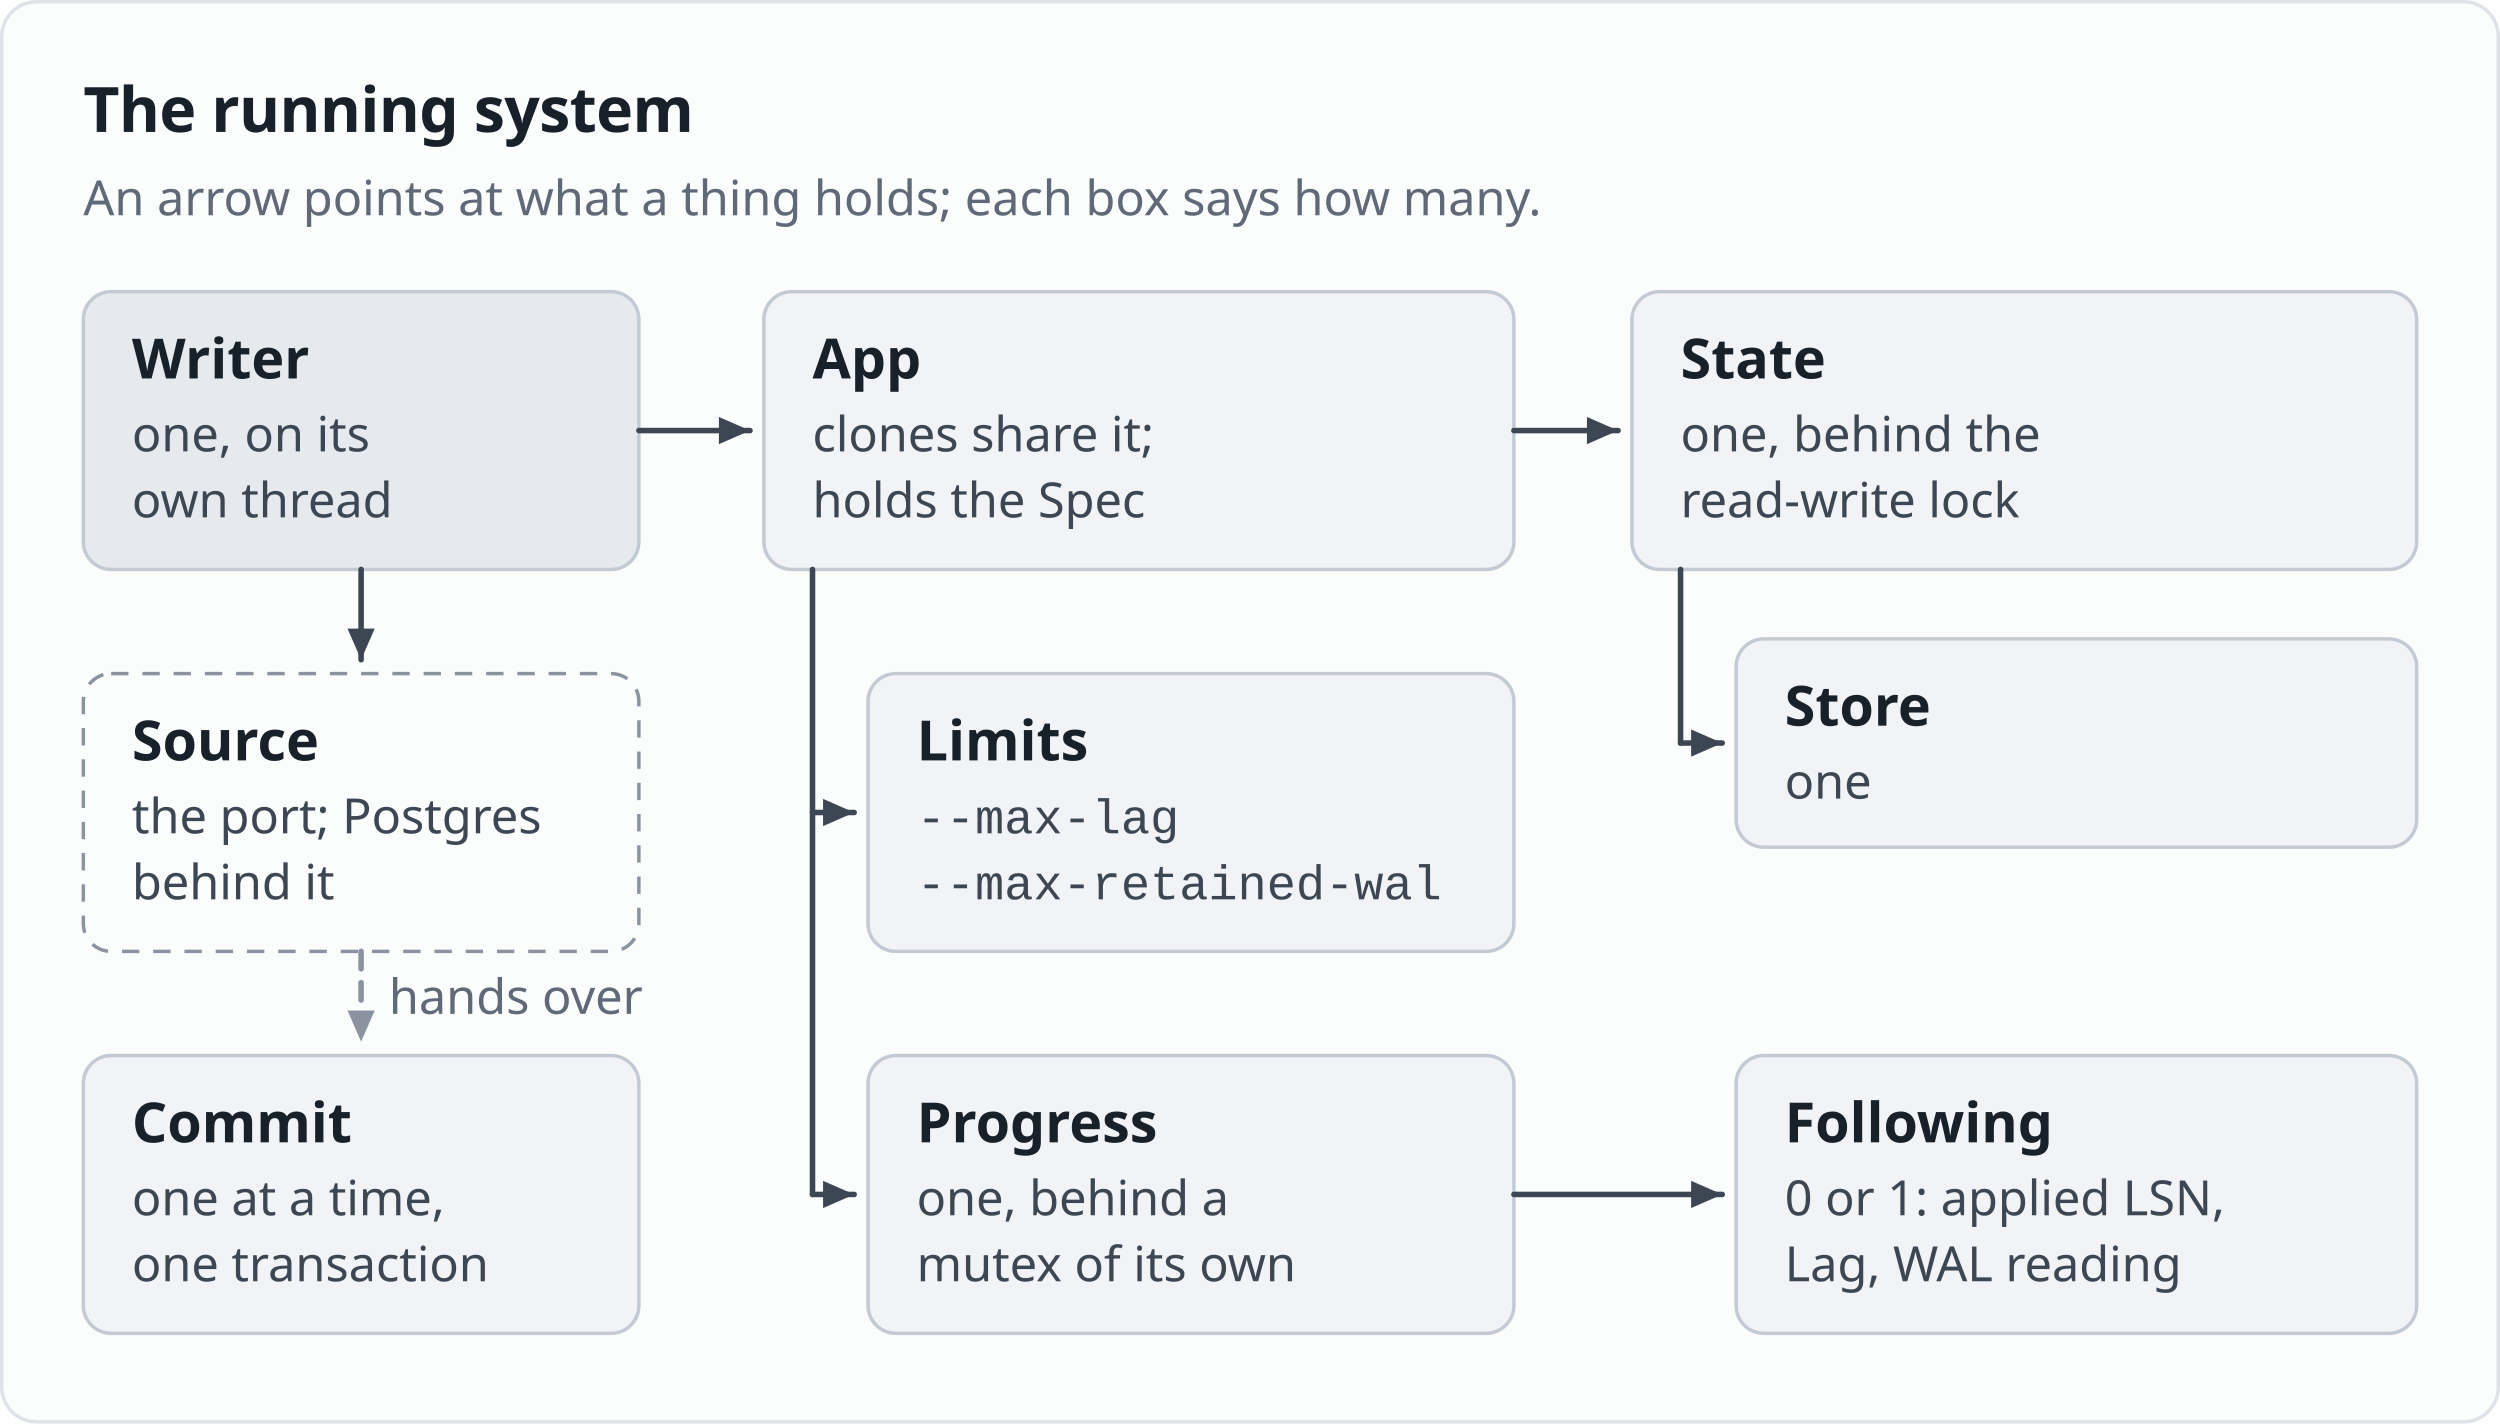
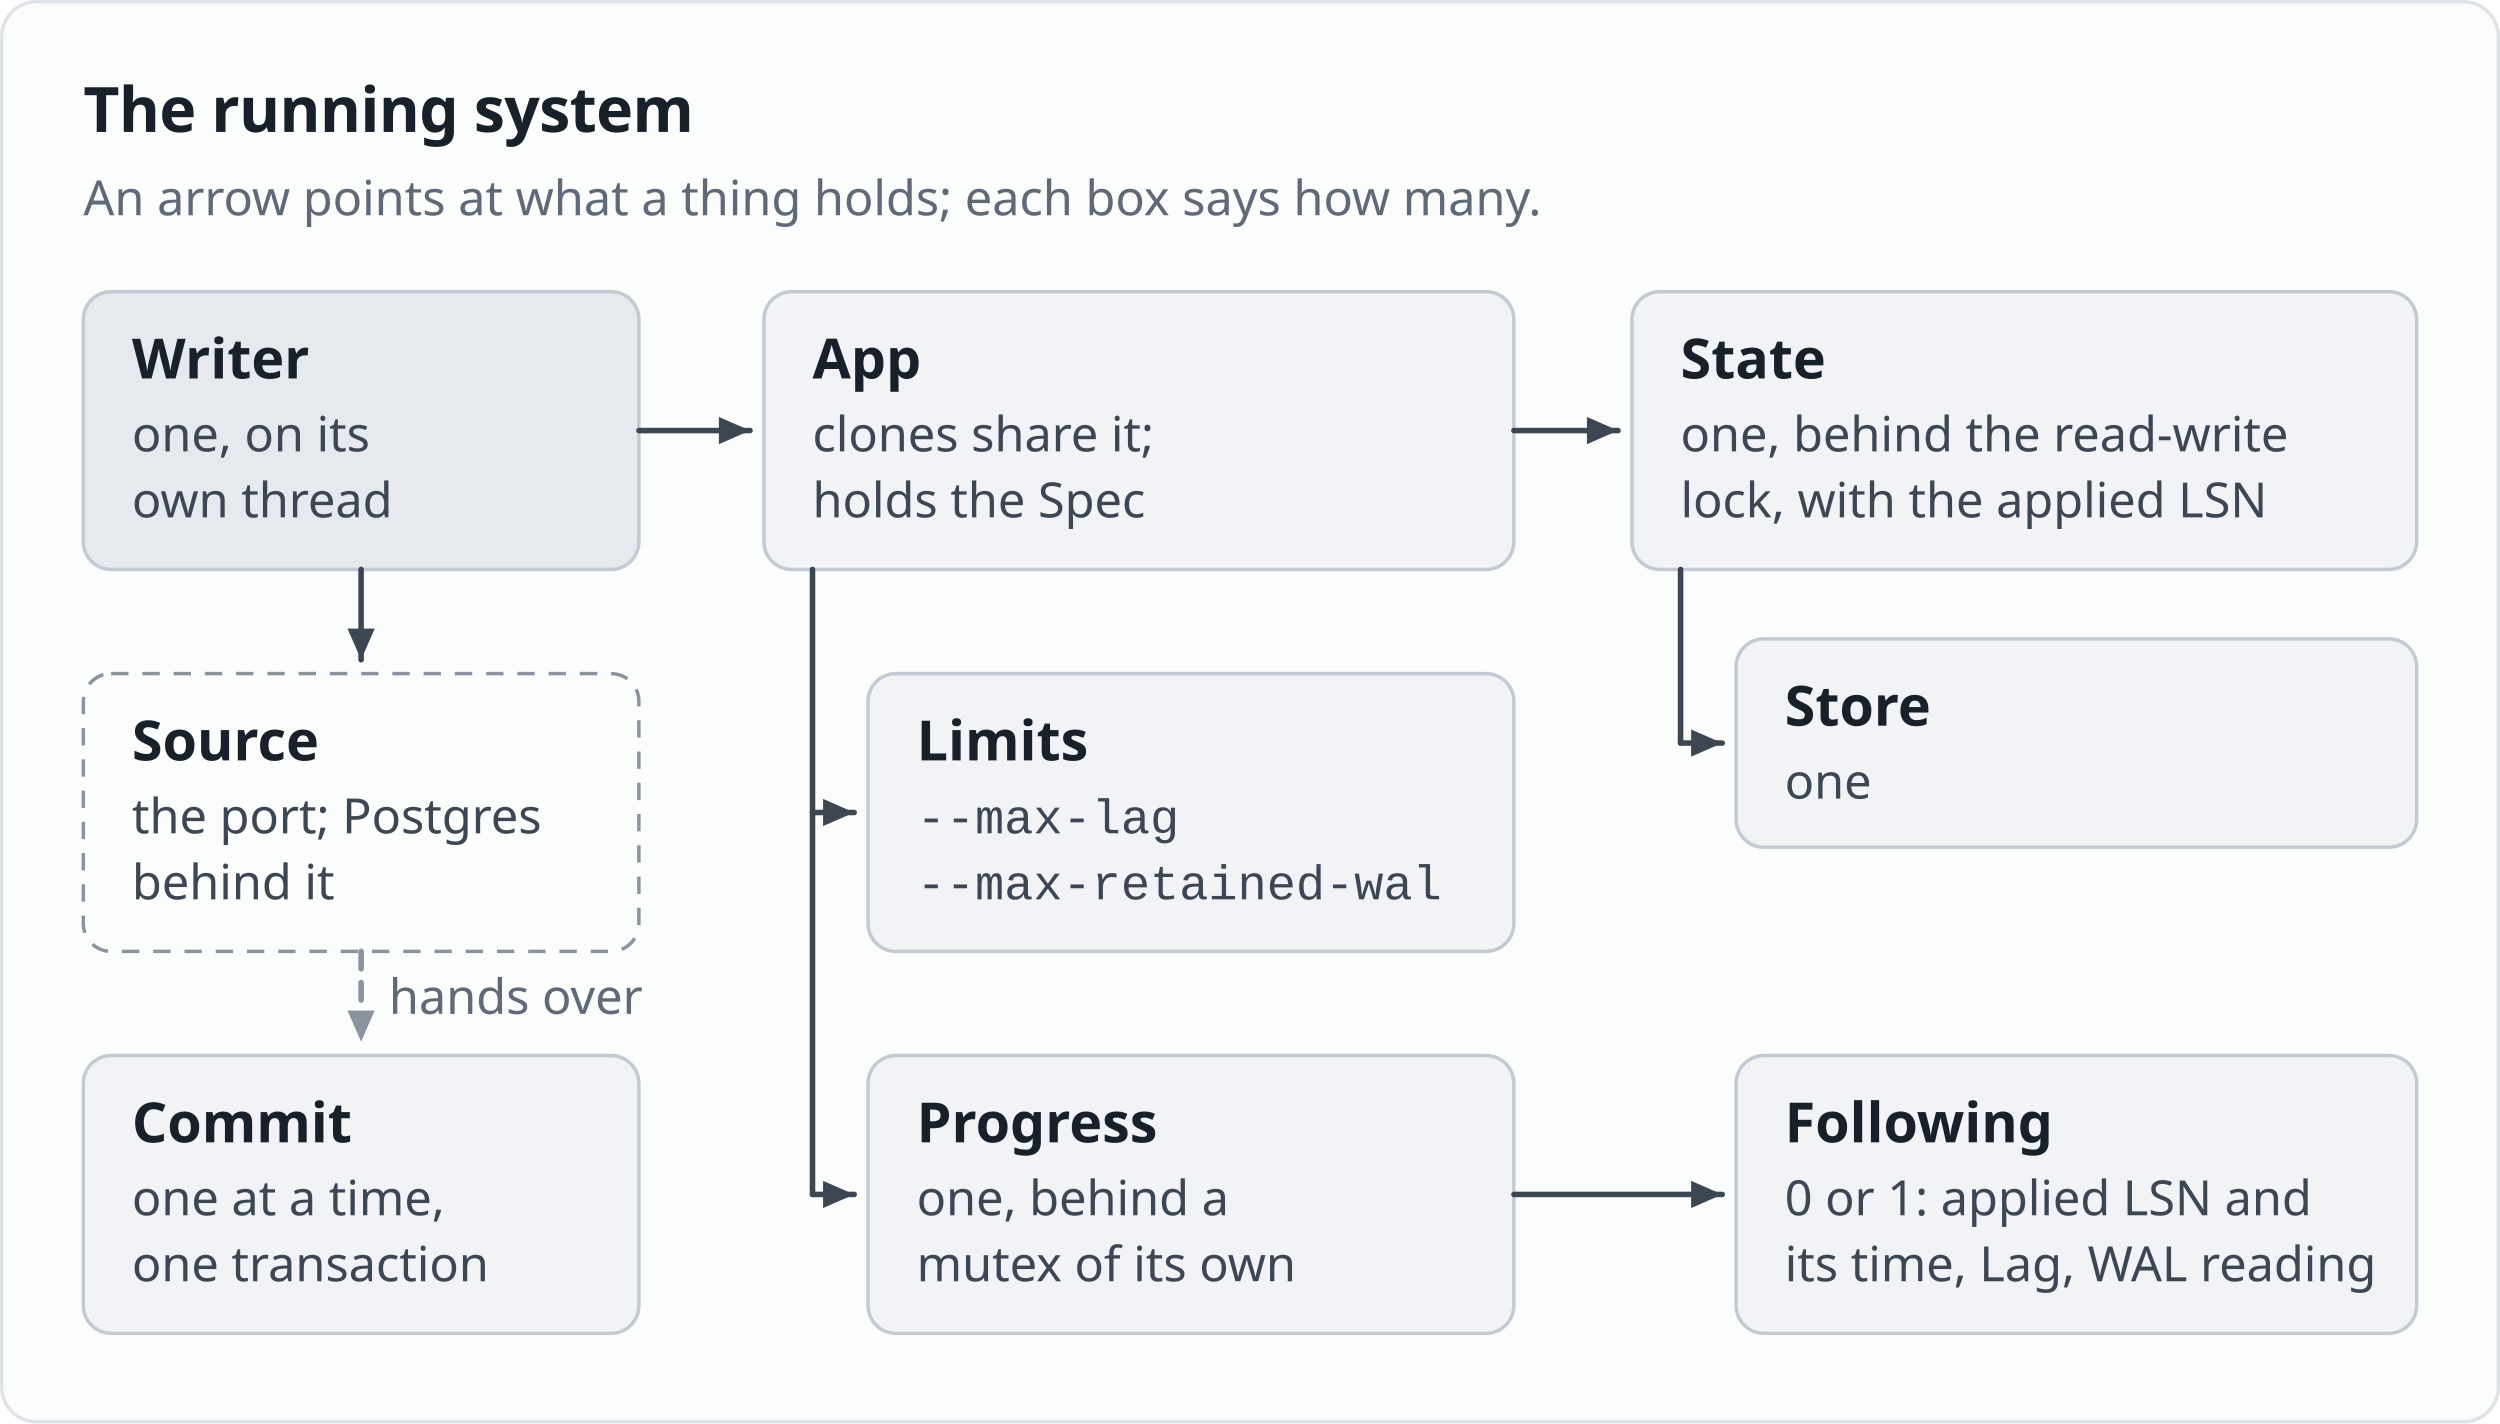
<svg xmlns="http://www.w3.org/2000/svg" width="720" height="410" viewBox="0 0 720 410" role="img" aria-labelledby="t d">
  <style>
  text{font-family:-apple-system, BlinkMacSystemFont, "Segoe UI", "Noto Sans", Helvetica, Arial, sans-serif;font-size:15px}
  .mono{font-family:ui-monospace, SFMono-Regular, "SF Mono", Menlo, Consolas, "Liberation Mono", monospace;font-size:14px}
  .title{font-size:18px;font-weight:600;letter-spacing:-0.01em}
  .sub{font-size:15px}
  .h{font-size:16px;font-weight:600}
  .b{font-weight:600}
  .s{font-size:14px}
  .lbl{font-size:13px;font-weight:600;letter-spacing:0.08em}
  .num{font-variant-numeric:tabular-nums}
  .it{font-style:italic}
  .halo{stroke-width:5px;stroke-linejoin:round;paint-order:stroke}
  .canvas,.box,.box2,.frame,.accbox,.errbox,.planbox{stroke-width:1px}
  .planbox{stroke-dasharray:5 4}
  .frame{stroke-dasharray:none}
  .rule,.life{stroke-width:1px;fill:none}
  .life{stroke-dasharray:3 4}
  .a,.a-acc,.a-err,.a-plan,.a-cfg{fill:none;stroke-width:1.6px;stroke-linecap:round;stroke-linejoin:round}
  .a-plan{stroke-dasharray:5 4}
  .a-cfg{stroke-dasharray:1.5 4;stroke-width:1.6px}
  .canvas{fill:#fbfcfc;stroke:#dfe3e8}
  text{fill:#18202a}
  .ink2{fill:#3d4753}
  .muted{fill:#5f6977}
  .acc{fill:#0b5c56}
  .err{fill:#b4472c}
  .plantext{fill:#8a939f}
  .halo{stroke:#fbfcfc}
  .box{fill:#f1f3f6;stroke:#c3cad3}
  .box2{fill:#e6eaef;stroke:#c3cad3}
  .frame{fill:none;stroke:#c3cad3}
  .accbox{fill:#e4f3f0;stroke:#0f766e}
  .errbox{fill:#faece7;stroke:#b4472c}
  .planbox{fill:none;stroke:#8a939f}
  .rule{stroke:#c3cad3}
  .life{stroke:#c3cad3}
  .fillacc{fill:#0f766e}
  .fillerr{fill:#b4472c}
  .fillink{fill:#3d4753}
  .fillplan{fill:#8a939f}
  .fillcanvas{fill:#fbfcfc}
  .a{stroke:#3d4753}
  .a-acc{stroke:#0f766e}
  .a-err{stroke:#b4472c}
  .a-plan{stroke:#8a939f}
  .a-cfg{stroke:#5f6977}
  .band{fill:#f1f3f6}
  .errband{fill:#faece7}
  @media (prefers-color-scheme: dark){
  .canvas{fill:#0f141a;stroke:#2a323c}
  text{fill:#e6edf3}
  .ink2{fill:#c4ccd5}
  .muted{fill:#97a2ae}
  .acc{fill:#7fd3c7}
  .err{fill:#e2795c}
  .plantext{fill:#6f7a86}
  .halo{stroke:#0f141a}
  .box{fill:#161d25;stroke:#3b4551}
  .box2{fill:#1e2730;stroke:#3b4551}
  .frame{fill:none;stroke:#3b4551}
  .accbox{fill:#0f2724;stroke:#3cb4a4}
  .errbox{fill:#2b1914;stroke:#e2795c}
  .planbox{fill:none;stroke:#6f7a86}
  .rule{stroke:#3b4551}
  .life{stroke:#3b4551}
  .fillacc{fill:#3cb4a4}
  .fillerr{fill:#e2795c}
  .fillink{fill:#c4ccd5}
  .fillplan{fill:#6f7a86}
  .fillcanvas{fill:#0f141a}
  .a{stroke:#c4ccd5}
  .a-acc{stroke:#3cb4a4}
  .a-err{stroke:#e2795c}
  .a-plan{stroke:#6f7a86}
  .a-cfg{stroke:#97a2ae}
  .band{fill:#161d25}
  .errband{fill:#2b1914}
  }
  </style>
  <defs>
    <marker id="m" viewBox="0 0 10 10" refX="9" refY="5" markerWidth="7" markerHeight="7" orient="auto-start-reverse">
      <path class="fillink" d="M1 1.5 9 5 1 8.5z" />
    </marker>
    <marker id="m-acc" viewBox="0 0 10 10" refX="9" refY="5" markerWidth="7" markerHeight="7" orient="auto-start-reverse">
      <path class="fillacc" d="M1 1.5 9 5 1 8.5z" />
    </marker>
    <marker id="m-err" viewBox="0 0 10 10" refX="9" refY="5" markerWidth="7" markerHeight="7" orient="auto-start-reverse">
      <path class="fillerr" d="M1 1.5 9 5 1 8.5z" />
    </marker>
    <marker id="m-plan" viewBox="0 0 10 10" refX="9" refY="5" markerWidth="7" markerHeight="7" orient="auto-start-reverse">
      <path class="fillplan" d="M1 1.5 9 5 1 8.5z" />
    </marker>
  </defs>
  <rect class="canvas" x="0.5" y="0.5" width="719" height="409" rx="10" />
  <text x="24" y="38" class="title">The running system</text>
  <text x="24" y="62" class="s muted">An arrow points at what a thing holds; each box says how many.</text>
  <rect class="box2" x="24" y="84" width="160" height="80" rx="8" />
  <text x="38" y="109" class="h">Writer</text>
  <text x="38" y="130" class="s ink2">one, on its</text>
  <text x="38" y="149" class="s ink2">own thread</text>
  <rect class="planbox" x="24" y="194" width="160" height="80" rx="8" />
  <text x="38" y="219" class="h">Source</text>
  <text x="38" y="240" class="s ink2">the port; Postgres</text>
  <text x="38" y="259" class="s ink2">behind it</text>
  <rect class="box" x="24" y="304" width="160" height="80" rx="8" />
  <text x="38" y="329" class="h">Commit</text>
  <text x="38" y="350" class="s ink2">one at a time,</text>
  <text x="38" y="369" class="s ink2">one transaction</text>
  <rect class="box" x="220" y="84" width="216" height="80" rx="8" />
  <text x="234" y="109" class="h">App</text>
  <text x="234" y="130" class="s ink2">clones share it;</text>
  <text x="234" y="149" class="s ink2">holds the Spec</text>
  <rect class="box" x="250" y="194" width="186" height="80" rx="8" />
  <text x="264" y="219" class="h">Limits</text>
  <text x="264" y="240" class="mono ink2">--max-lag</text>
  <text x="264" y="259" class="mono ink2">--max-retained-wal</text>
  <rect class="box" x="470" y="84" width="226" height="80" rx="8" />
  <text x="484" y="109" class="h">State</text>
-   <text x="484" y="130" class="s ink2">one, behind the</text>
-   <text x="484" y="149" class="s ink2">read-write lock</text>
+   <text x="484" y="130" class="s ink2">one, behind the read-write</text>
+   <text x="484" y="149" class="s ink2">lock, with the applied LSN</text>
  <rect class="box" x="500" y="184" width="196" height="60" rx="8" />
  <text x="514" y="209" class="h">Store</text>
  <text x="514" y="230" class="s ink2">one</text>
  <rect class="box" x="250" y="304" width="186" height="80" rx="8" />
  <text x="264" y="329" class="h">Progress</text>
  <text x="264" y="350" class="s ink2">one, behind a</text>
  <text x="264" y="369" class="s ink2">mutex of its own</text>
  <rect class="box" x="500" y="304" width="196" height="80" rx="8" />
  <text x="514" y="329" class="h">Following</text>
-   <text x="514" y="350" class="s ink2">0 or 1: applied LSN,</text>
-   <text x="514" y="369" class="s ink2">Lag, WAL reading</text>
+   <text x="514" y="350" class="s ink2">0 or 1: applied LSN and</text>
+   <text x="514" y="369" class="s ink2">its time, Lag, WAL reading</text>
  <path class="a" d="M184 124 H216" marker-end="url(#m)" />
  <path class="a" d="M436 124 H466" marker-end="url(#m)" />
  <path class="a" d="M104 164 V190" marker-end="url(#m)" />
  <path class="a-plan" d="M104 274 V300" marker-end="url(#m-plan)" />
  <text x="112" y="292" class="s muted halo" text-anchor="start">hands over</text>
  <path class="a" d="M234 164 V344" />
  <path class="a" d="M234 234 H246" marker-end="url(#m)" />
  <path class="a" d="M234 344 H246" marker-end="url(#m)" />
  <path class="a" d="M484 164 V214" />
  <path class="a" d="M484 214 H496" marker-end="url(#m)" />
  <path class="a" d="M436 344 H496" marker-end="url(#m)" />
</svg>
